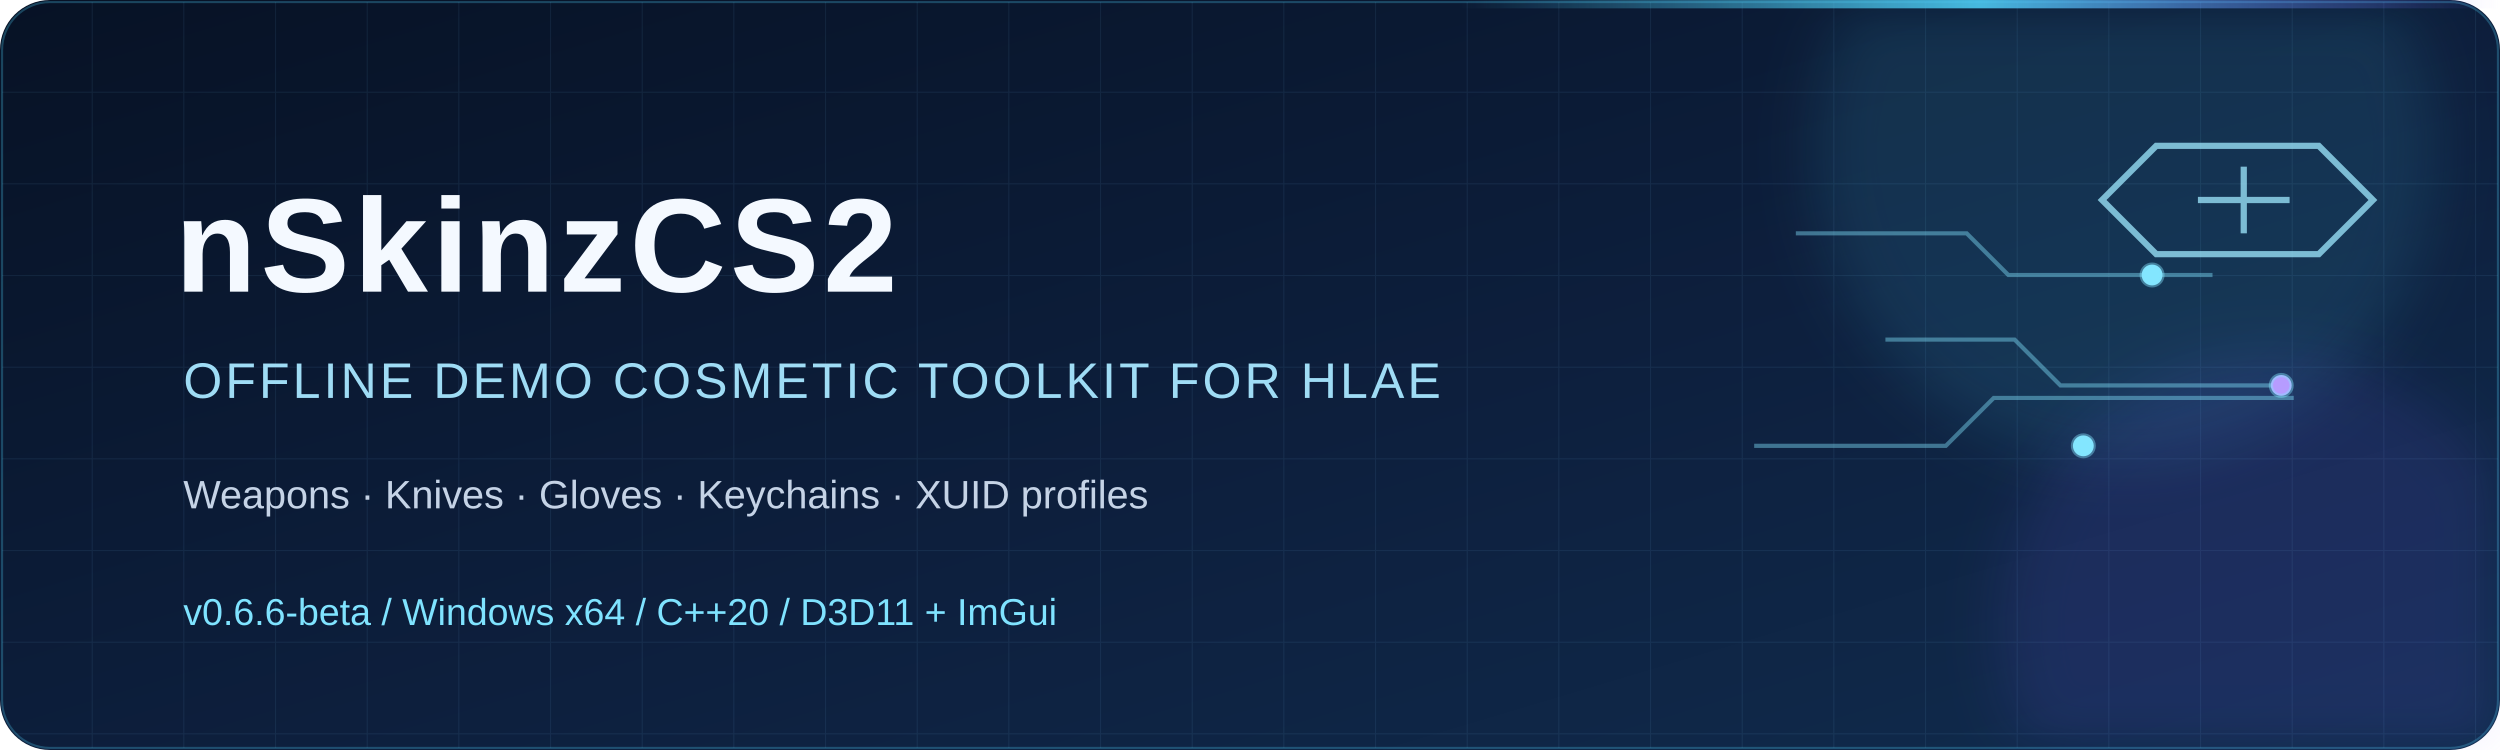
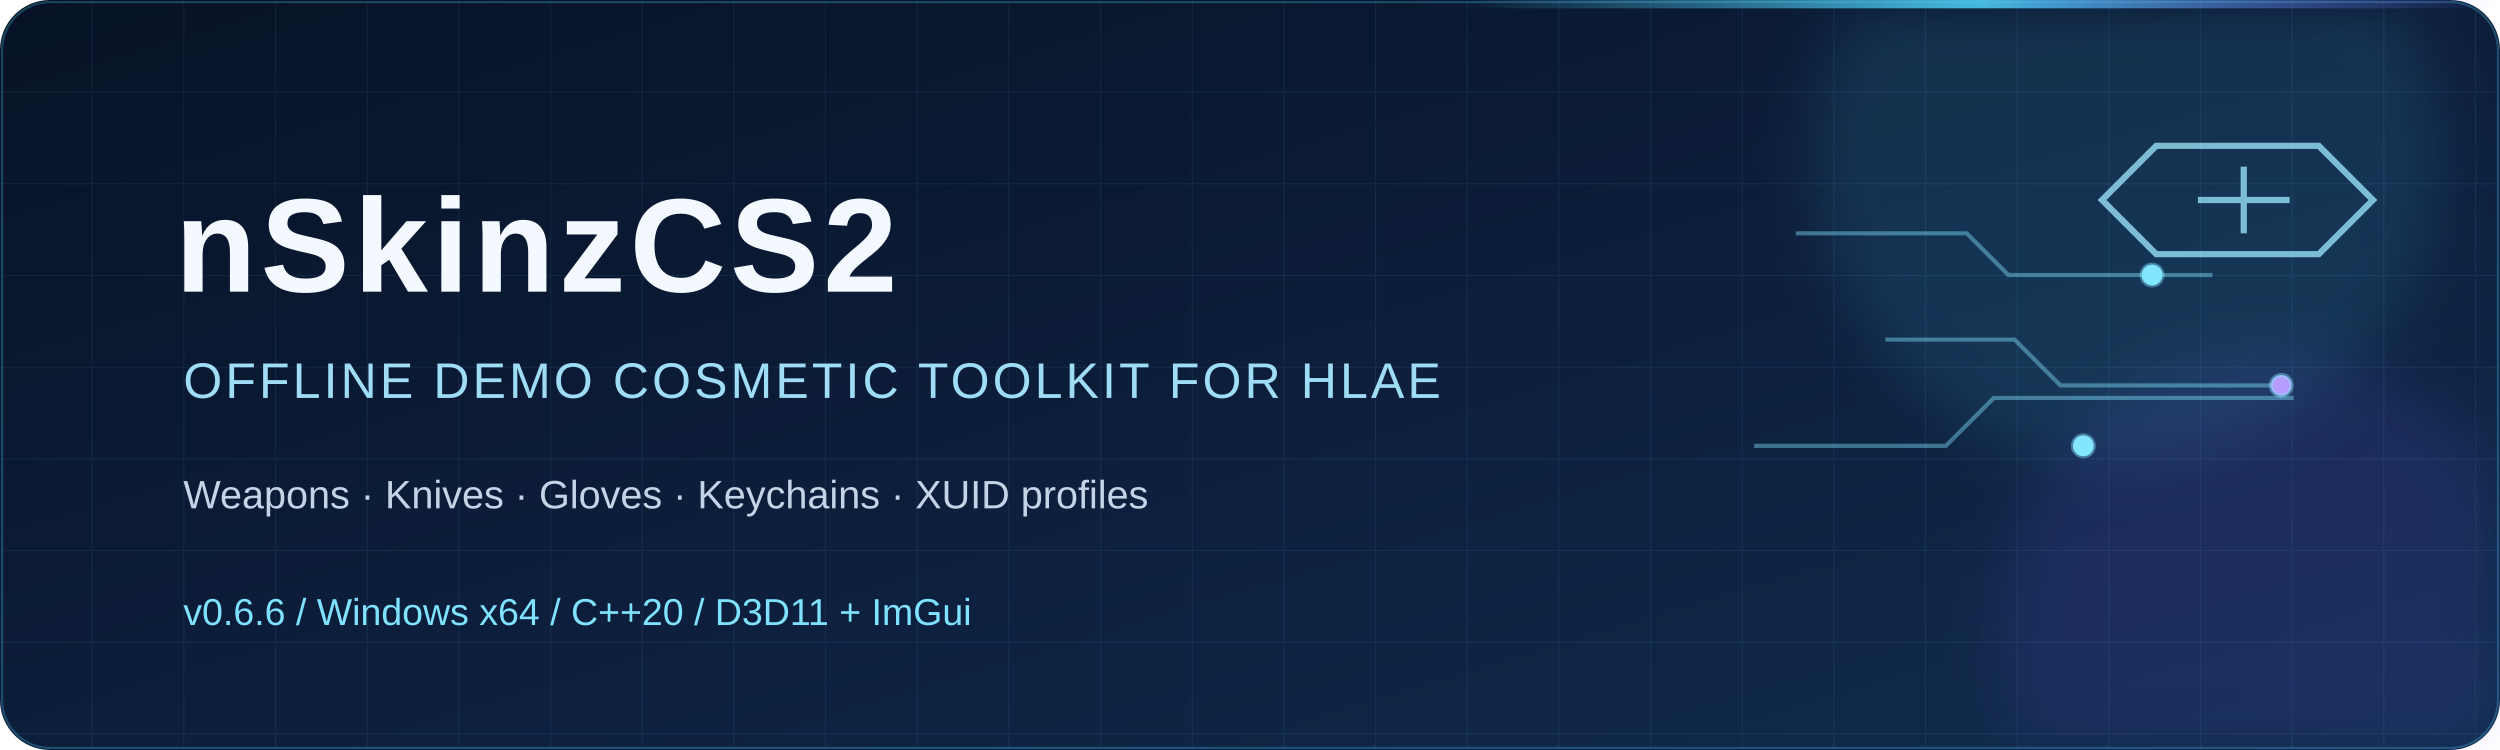
<svg xmlns="http://www.w3.org/2000/svg" width="1200" height="360" viewBox="0 0 1200 360" role="img" aria-labelledby="title desc">
  <defs>
    <linearGradient id="bg" x1="0" y1="0" x2="1" y2="1">
      <stop offset="0" stop-color="#071225" />
      <stop offset="0.55" stop-color="#0d1f3d" />
      <stop offset="1" stop-color="#102c4e" />
    </linearGradient>
    <linearGradient id="glow" x1="0" y1="0" x2="1" y2="0">
      <stop offset="0" stop-color="#4cc9f0" stop-opacity="0" />
      <stop offset="0.5" stop-color="#4cc9f0" />
      <stop offset="1" stop-color="#7b61ff" stop-opacity="0" />
    </linearGradient>
    <pattern id="grid" width="44" height="44" patternUnits="userSpaceOnUse">
      <path d="M44 0H0V44" fill="none" stroke="#7fc9ff" stroke-opacity=".08" />
    </pattern>
    <filter id="soft" x="-20%" y="-20%" width="140%" height="140%">
      <feGaussianBlur stdDeviation="14" />
    </filter>
  </defs>
  <rect width="1200" height="360" rx="24" fill="url(#bg)" />
  <rect x="1" y="1" width="1198" height="358" rx="23" fill="url(#grid)" stroke="#4cc9f0" stroke-opacity=".28" />
  <circle cx="1020" cy="72" r="150" fill="#4cc9f0" opacity=".12" filter="url(#soft)" />
  <circle cx="1090" cy="300" r="130" fill="#7b61ff" opacity=".12" filter="url(#soft)" />
  <path d="M700 0L1200 0L1200 4L700 4Z" fill="url(#glow)" opacity=".9" />
  <path d="M0 354L1200 354" stroke="url(#glow)" stroke-width="2" />
  <g fill="none" stroke="#83e6ff" stroke-opacity=".42" stroke-width="2">
    <path d="M862 112h82l20 20h98" />
    <path d="M905 163h62l22 22h105" />
    <path d="M842 214h92l23-23h144" />
    <circle cx="1033" cy="132" r="5" fill="#83e6ff" />
    <circle cx="1095" cy="185" r="5" fill="#b69cff" />
    <circle cx="1000" cy="214" r="5" fill="#83e6ff" />
  </g>
  <g font-family="Segoe UI, Arial, sans-serif" fill="#f4f9ff">
    <text x="84" y="140" font-size="64" font-weight="700" letter-spacing="2">nSkinzCS2</text>
    <text x="88" y="191" font-size="24" fill="#9fdcf5" letter-spacing="1.5">OFFLINE DEMO COSMETIC TOOLKIT FOR HLAE</text>
    <text x="88" y="244" font-size="19" fill="#c5d3e6">Weapons · Knives · Gloves · Keychains · XUID profiles</text>
-     <text id="release-version" x="88" y="300" font-size="18" fill="#7fe3ff">v0.6.6-beta  /  Windows x64  /  C++20  /  D3D11 + ImGui</text>
+     <text id="release-version" x="88" y="300" font-size="18" fill="#7fe3ff">v0.6.6  /  Windows x64  /  C++20  /  D3D11 + ImGui</text>
  </g>
  <g transform="translate(1035 70)" fill="none" stroke="#9feaff" stroke-width="3" opacity=".75">
    <path d="M0 0h78l26 26-26 26H0L-26 26Z" />
    <path d="M20 26h44M42 10v32" />
  </g>
</svg>
